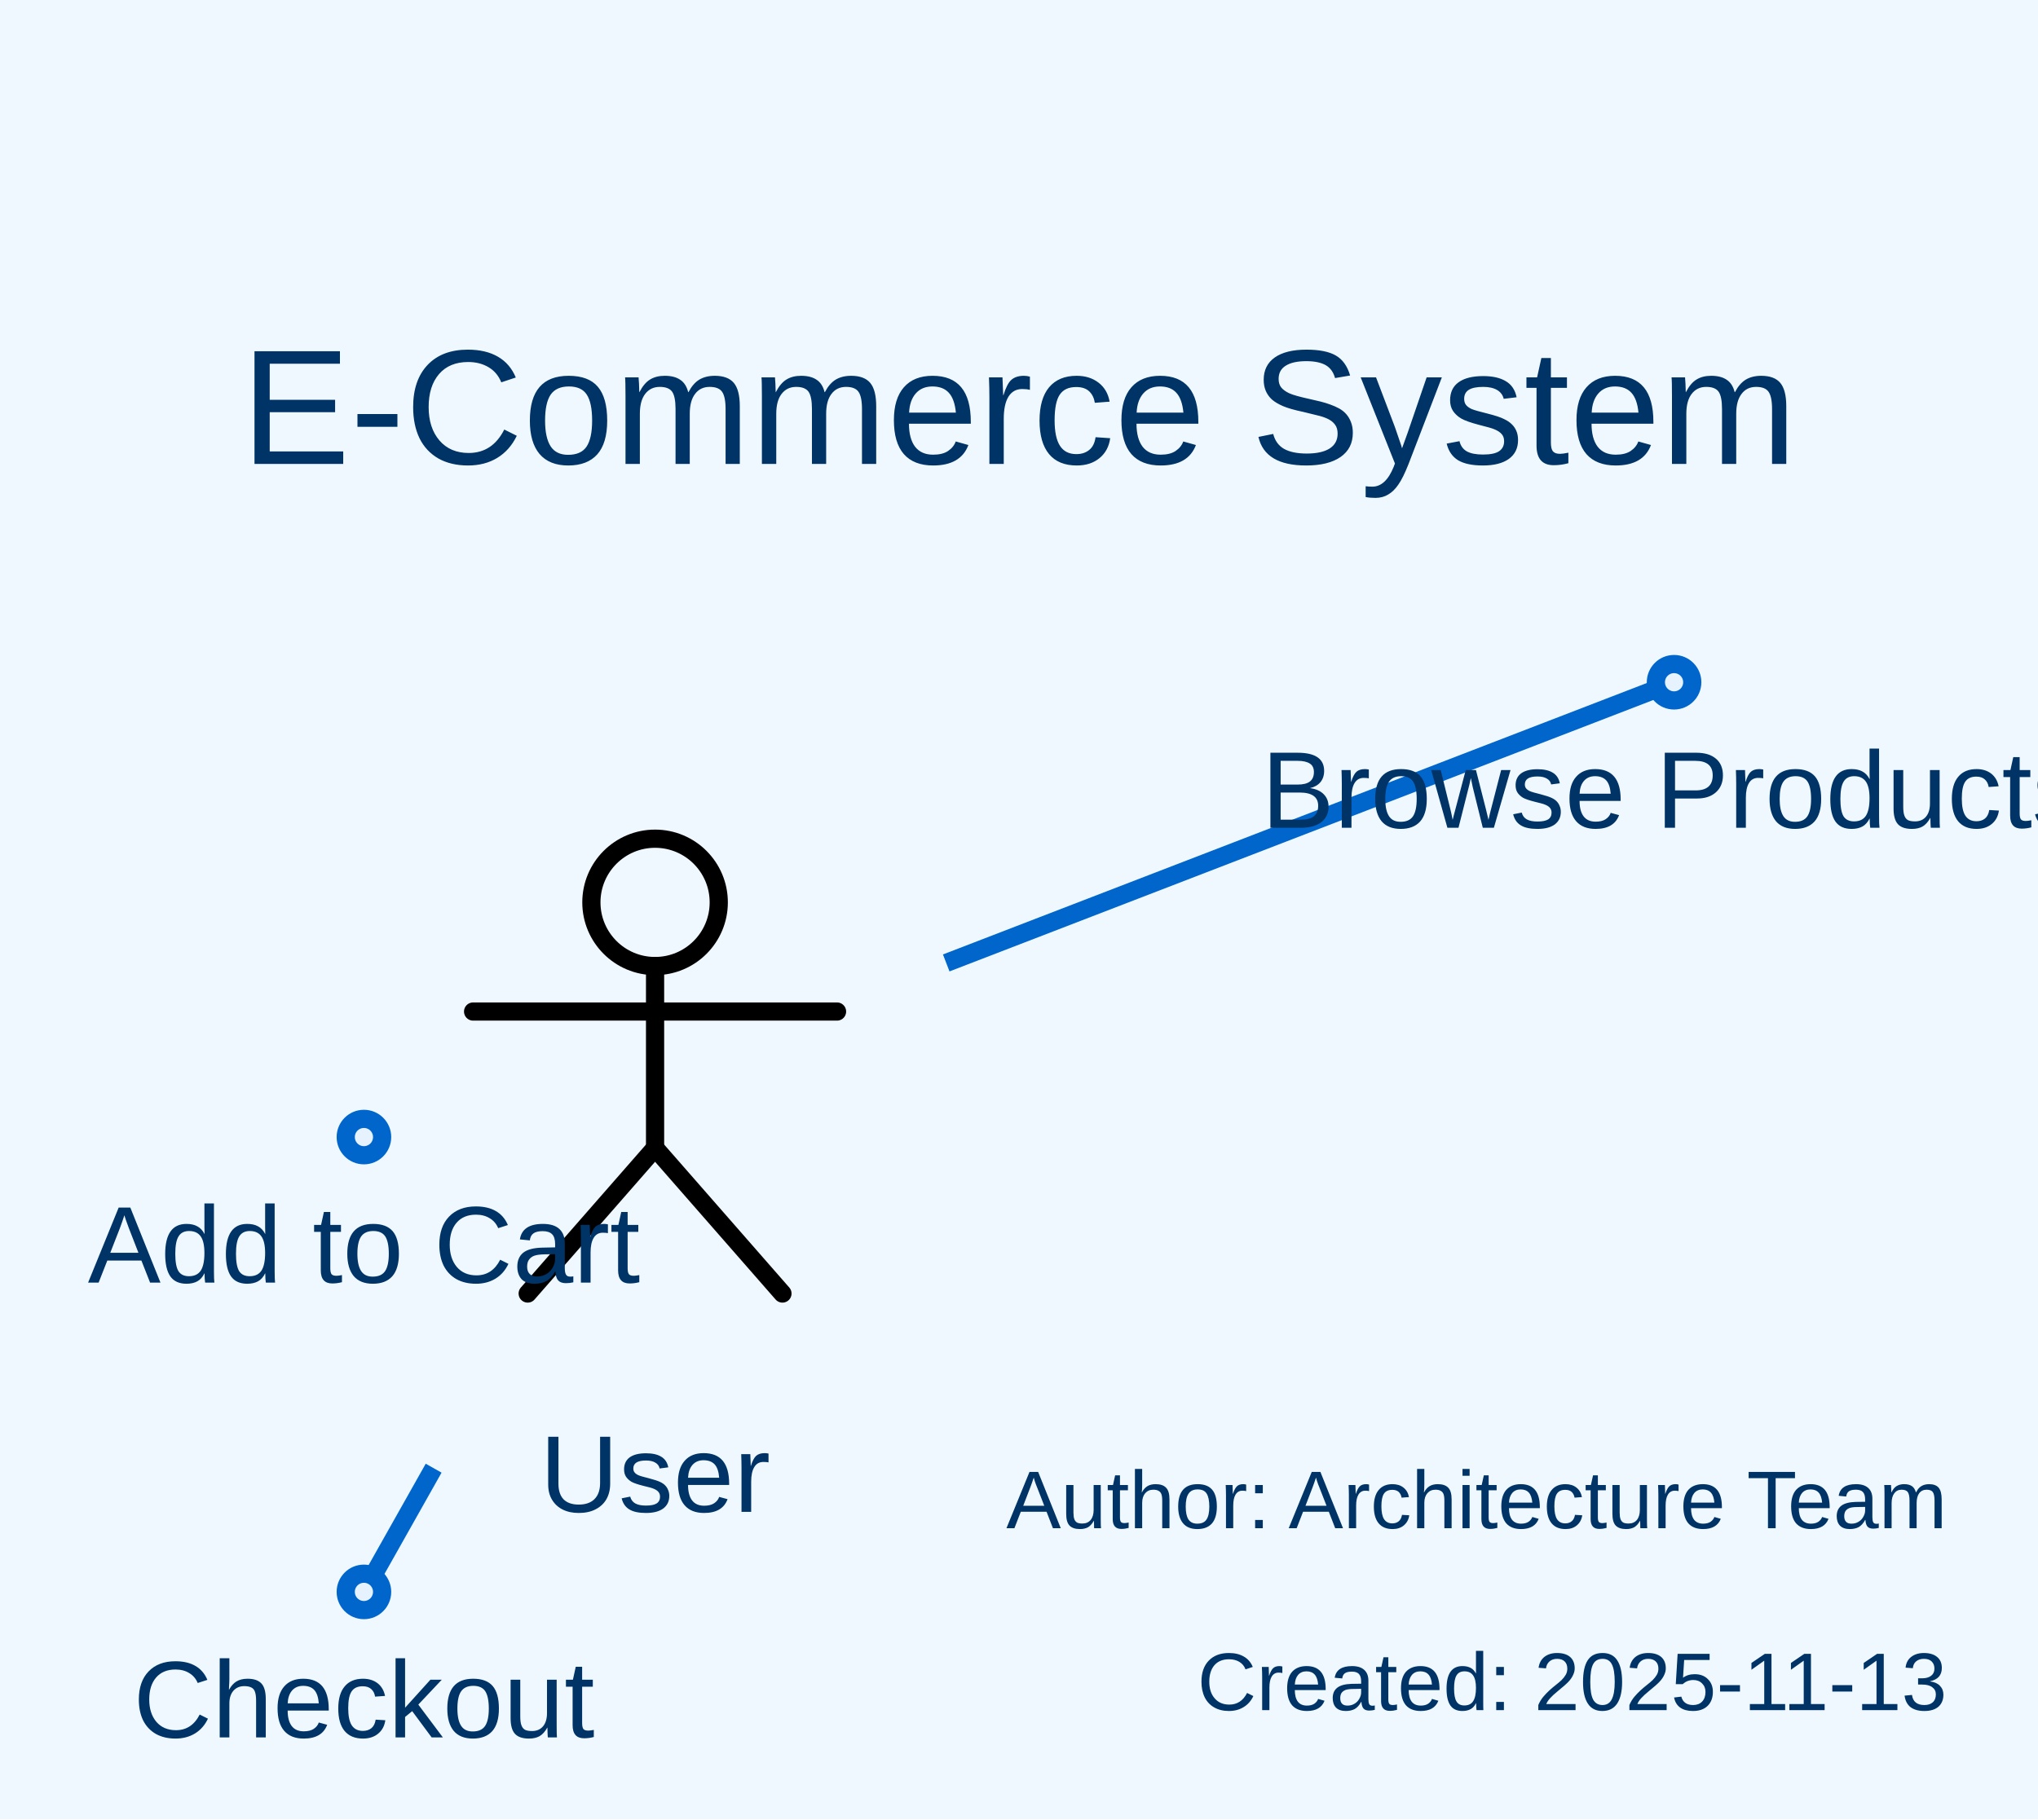
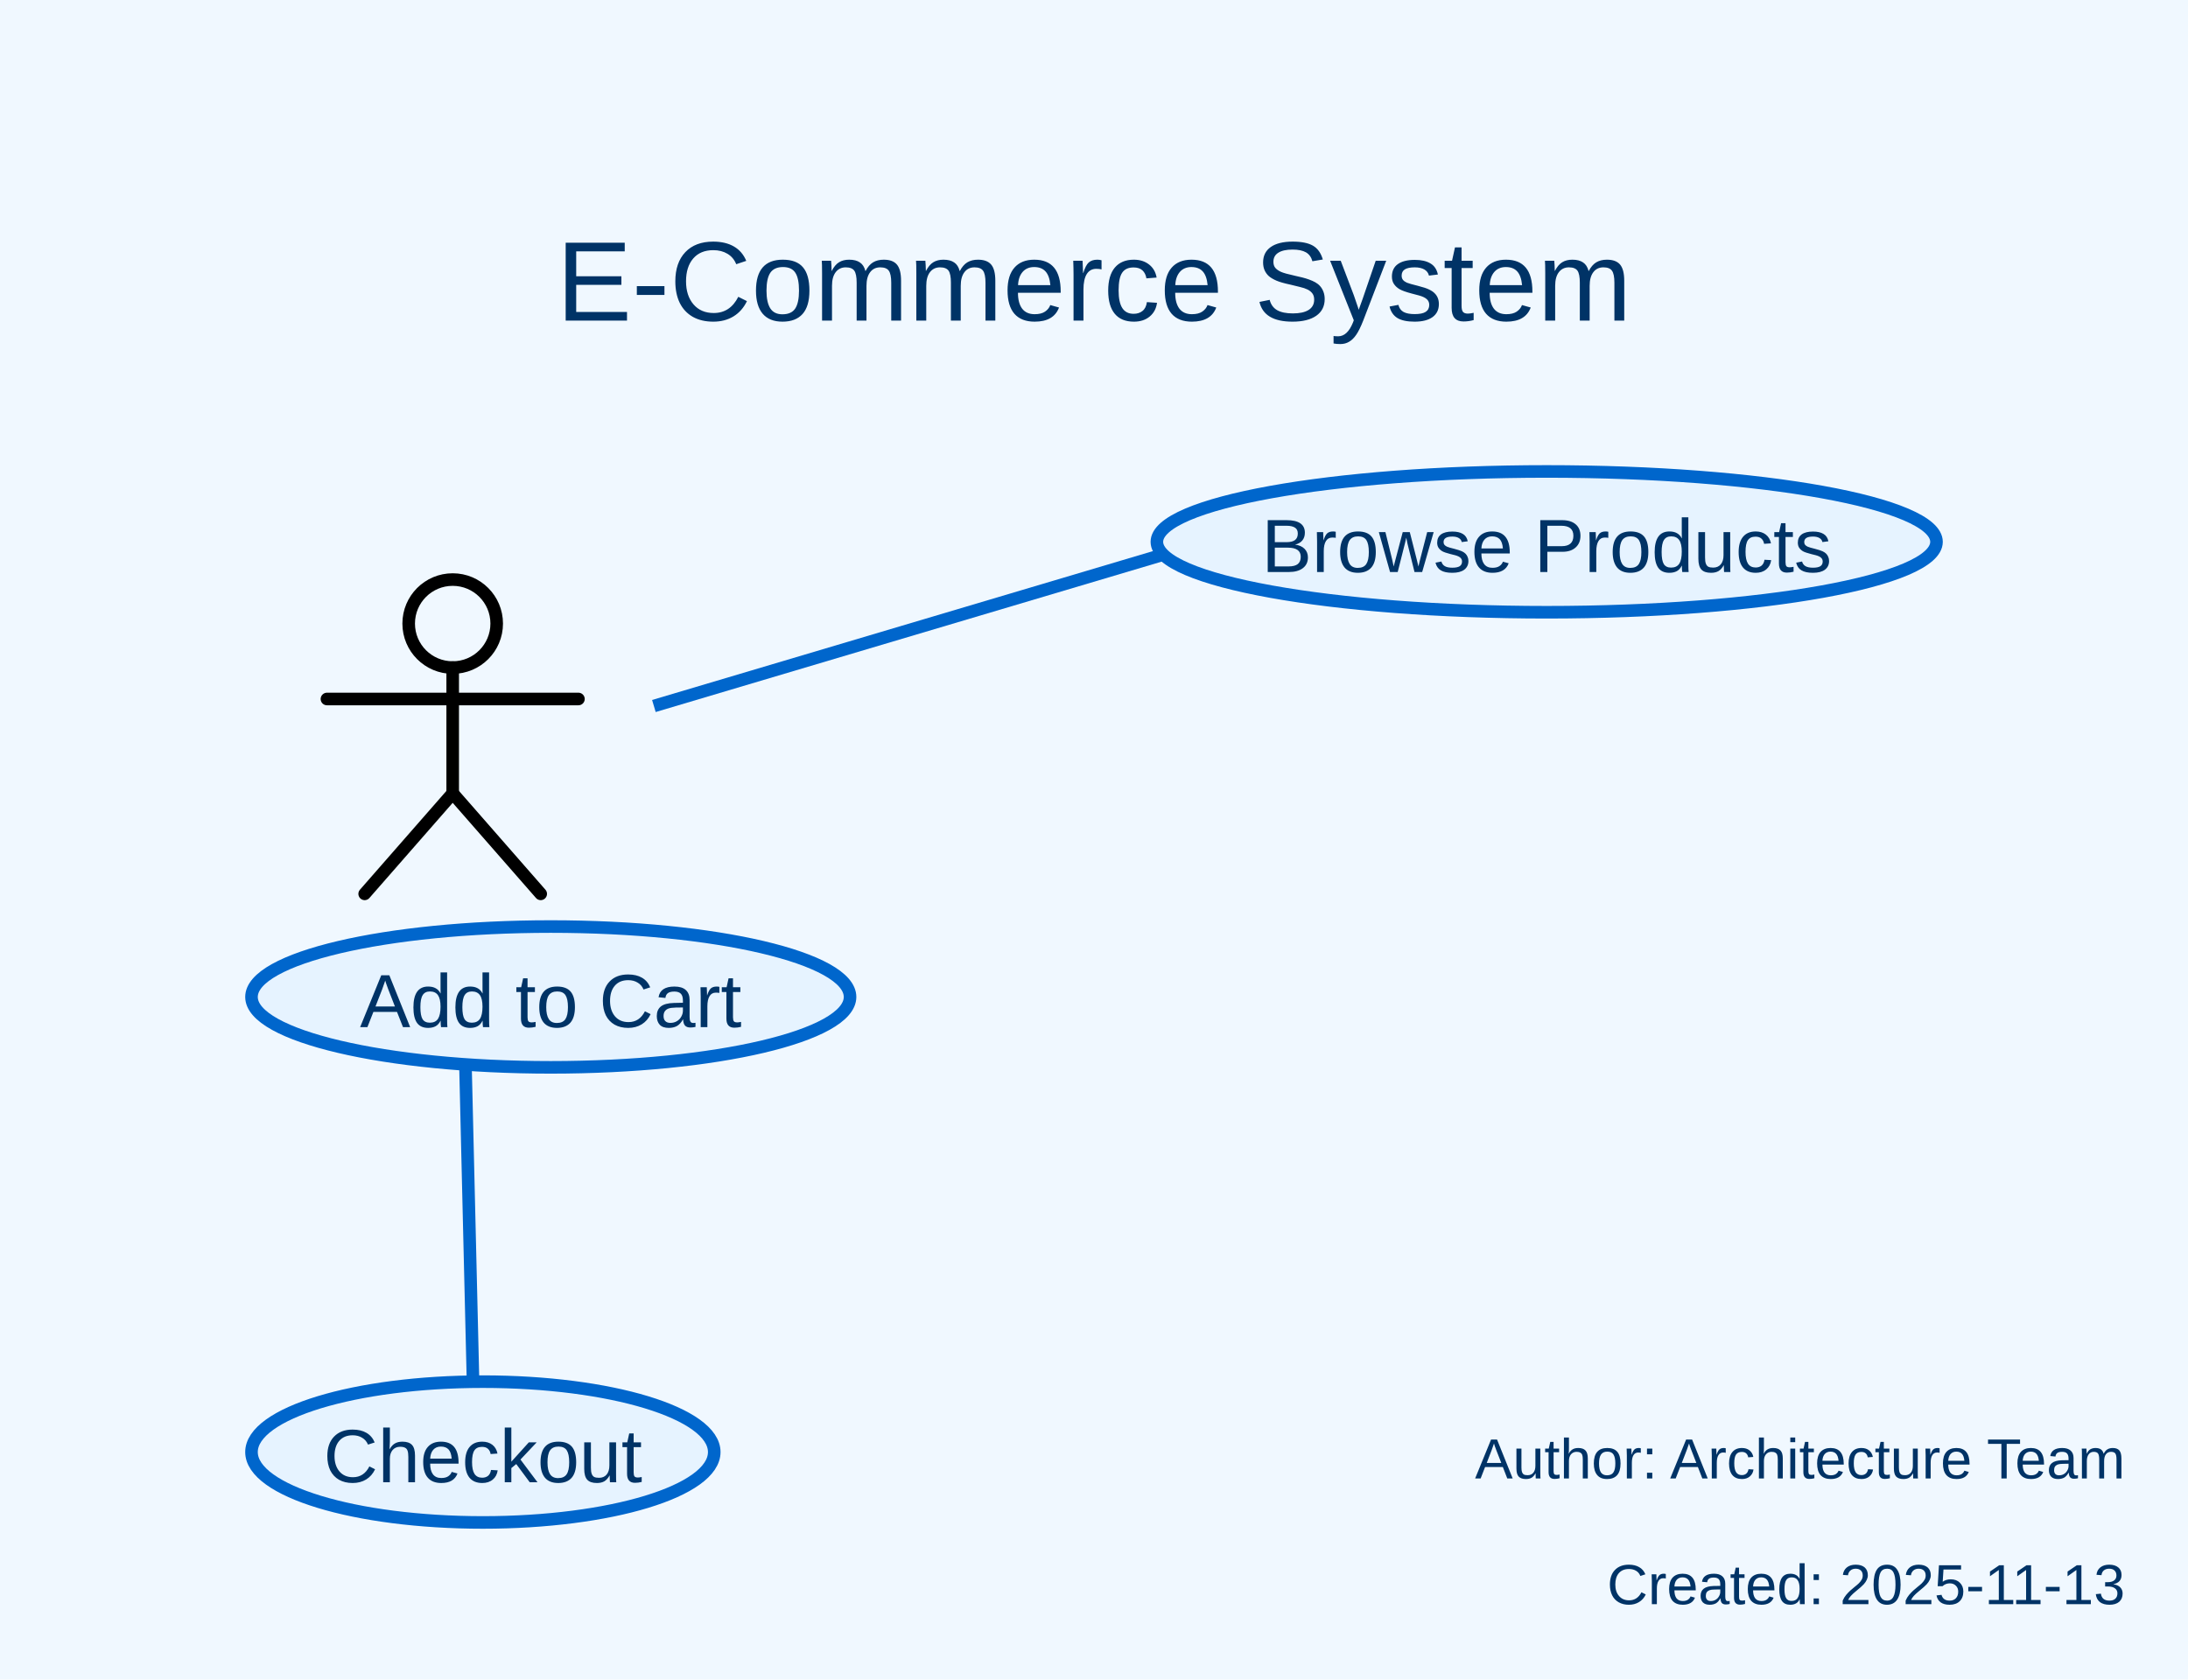
- <svg xmlns="http://www.w3.org/2000/svg" width="224" height="200" viewBox="0 0 224 200">
+ <svg xmlns="http://www.w3.org/2000/svg" width="348" height="267.2" viewBox="0 0 348 267.2">
  <rect width="100%" height="100%" fill="#f0f8ff" />
  <defs>
    <symbol id="uml-actor" viewBox="0 0 64 64">
      <g fill="none" stroke="#000" stroke-width="2" stroke-linecap="round" stroke-linejoin="round">
        <circle cx="32" cy="13" r="7" />
        <line x1="32" y1="20" x2="32" y2="40" />
        <line x1="12" y1="25" x2="52" y2="25" />
        <line x1="32" y1="40" x2="18" y2="56" />
        <line x1="32" y1="40" x2="46" y2="56" />
      </g>
    </symbol>
  </defs>
  <g id="__builtin__:diagram/0">
-     <text x="112" y="51" text-anchor="middle" font-size="18" font-family="Arial" fill="#003366">
-       <tspan x="112" dy="0">E-Commerce System</tspan>
+     <text x="174" y="51" text-anchor="middle" font-size="18" font-family="Arial" fill="#003366">
+       <tspan x="174" dy="0">E-Commerce System</tspan>
    </text>
-     <text x="214" y="168" text-anchor="end" font-size="9" font-family="Arial" fill="#003366">
-       <tspan x="214" dy="0">Author: Architecture Team</tspan>
+     <text x="338" y="235.2" text-anchor="end" font-size="9" font-family="Arial" fill="#003366">
+       <tspan x="338" dy="0">Author: Architecture Team</tspan>
    </text>
-     <text x="214" y="188" text-anchor="end" font-size="9" font-family="Arial" fill="#003366">
-       <tspan x="214" dy="0">Created: 2025-11-13</tspan>
+     <text x="338" y="255.2" text-anchor="end" font-size="9" font-family="Arial" fill="#003366">
+       <tspan x="338" dy="0">Created: 2025-11-13</tspan>
    </text>
  </g>
-   <line x1="104" y1="105.857" x2="184" y2="75" stroke="#0066cc" stroke-width="2" />
-   <line x1="40" y1="125" x2="40" y2="125" stroke="#0066cc" stroke-width="2" />
-   <line x1="47.662" y1="161.4" x2="40" y2="175" stroke="#0066cc" stroke-width="2" />
+   <line x1="104" y1="112.315" x2="185.023" y2="88.226" stroke="#0066cc" stroke-width="2" />
+   <line x1="88.681" y1="161.4" x2="70.454" y2="148.152" stroke="#0066cc" stroke-width="2" />
+   <line x1="73.838" y1="161.4" x2="75.235" y2="219.81" stroke="#0066cc" stroke-width="2" />
  <g id="uml:actor/1">
    <svg x="40" y="86.2" width="64" height="64" viewBox="0 0 64 64" fill="#003366">
      <use href="#uml-actor" />
    </svg>
    <text x="72" y="166.2" text-anchor="middle" font-size="12" font-family="Arial" fill="#003366">
      <tspan x="72" dy="0">User</tspan>
    </text>
  </g>
  <g id="uml:usecase/2">
-     <ellipse cx="184" cy="75" rx="2" ry="2" fill="#e6f3ff" stroke="#0066cc" stroke-width="2" />
-     <text x="184" y="91" text-anchor="middle" font-size="12" font-family="Arial" fill="#003366">
-       <tspan x="184" dy="0">Browse Products</tspan>
+     <ellipse cx="246" cy="86.2" rx="62" ry="11.2" fill="#e6f3ff" stroke="#0066cc" stroke-width="2" />
+     <text x="246" y="91" text-anchor="middle" font-size="12" font-family="Arial" fill="#003366">
+       <tspan x="246" dy="0">Browse Products</tspan>
    </text>
  </g>
  <g id="uml:usecase/3">
-     <ellipse cx="40" cy="125" rx="2" ry="2" fill="#e6f3ff" stroke="#0066cc" stroke-width="2" />
-     <text x="40" y="141" text-anchor="middle" font-size="12" font-family="Arial" fill="#003366">
-       <tspan x="40" dy="0">Add to Cart</tspan>
+     <ellipse cx="87.6" cy="158.6" rx="47.6" ry="11.2" fill="#e6f3ff" stroke="#0066cc" stroke-width="2" />
+     <text x="87.6" y="163.4" text-anchor="middle" font-size="12" font-family="Arial" fill="#003366">
+       <tspan x="87.6" dy="0">Add to Cart</tspan>
    </text>
  </g>
  <g id="uml:usecase/4">
-     <ellipse cx="40" cy="175" rx="2" ry="2" fill="#e6f3ff" stroke="#0066cc" stroke-width="2" />
-     <text x="40" y="191" text-anchor="middle" font-size="12" font-family="Arial" fill="#003366">
-       <tspan x="40" dy="0">Checkout</tspan>
+     <ellipse cx="76.8" cy="231" rx="36.8" ry="11.2" fill="#e6f3ff" stroke="#0066cc" stroke-width="2" />
+     <text x="76.8" y="235.8" text-anchor="middle" font-size="12" font-family="Arial" fill="#003366">
+       <tspan x="76.8" dy="0">Checkout</tspan>
    </text>
  </g>
</svg>
